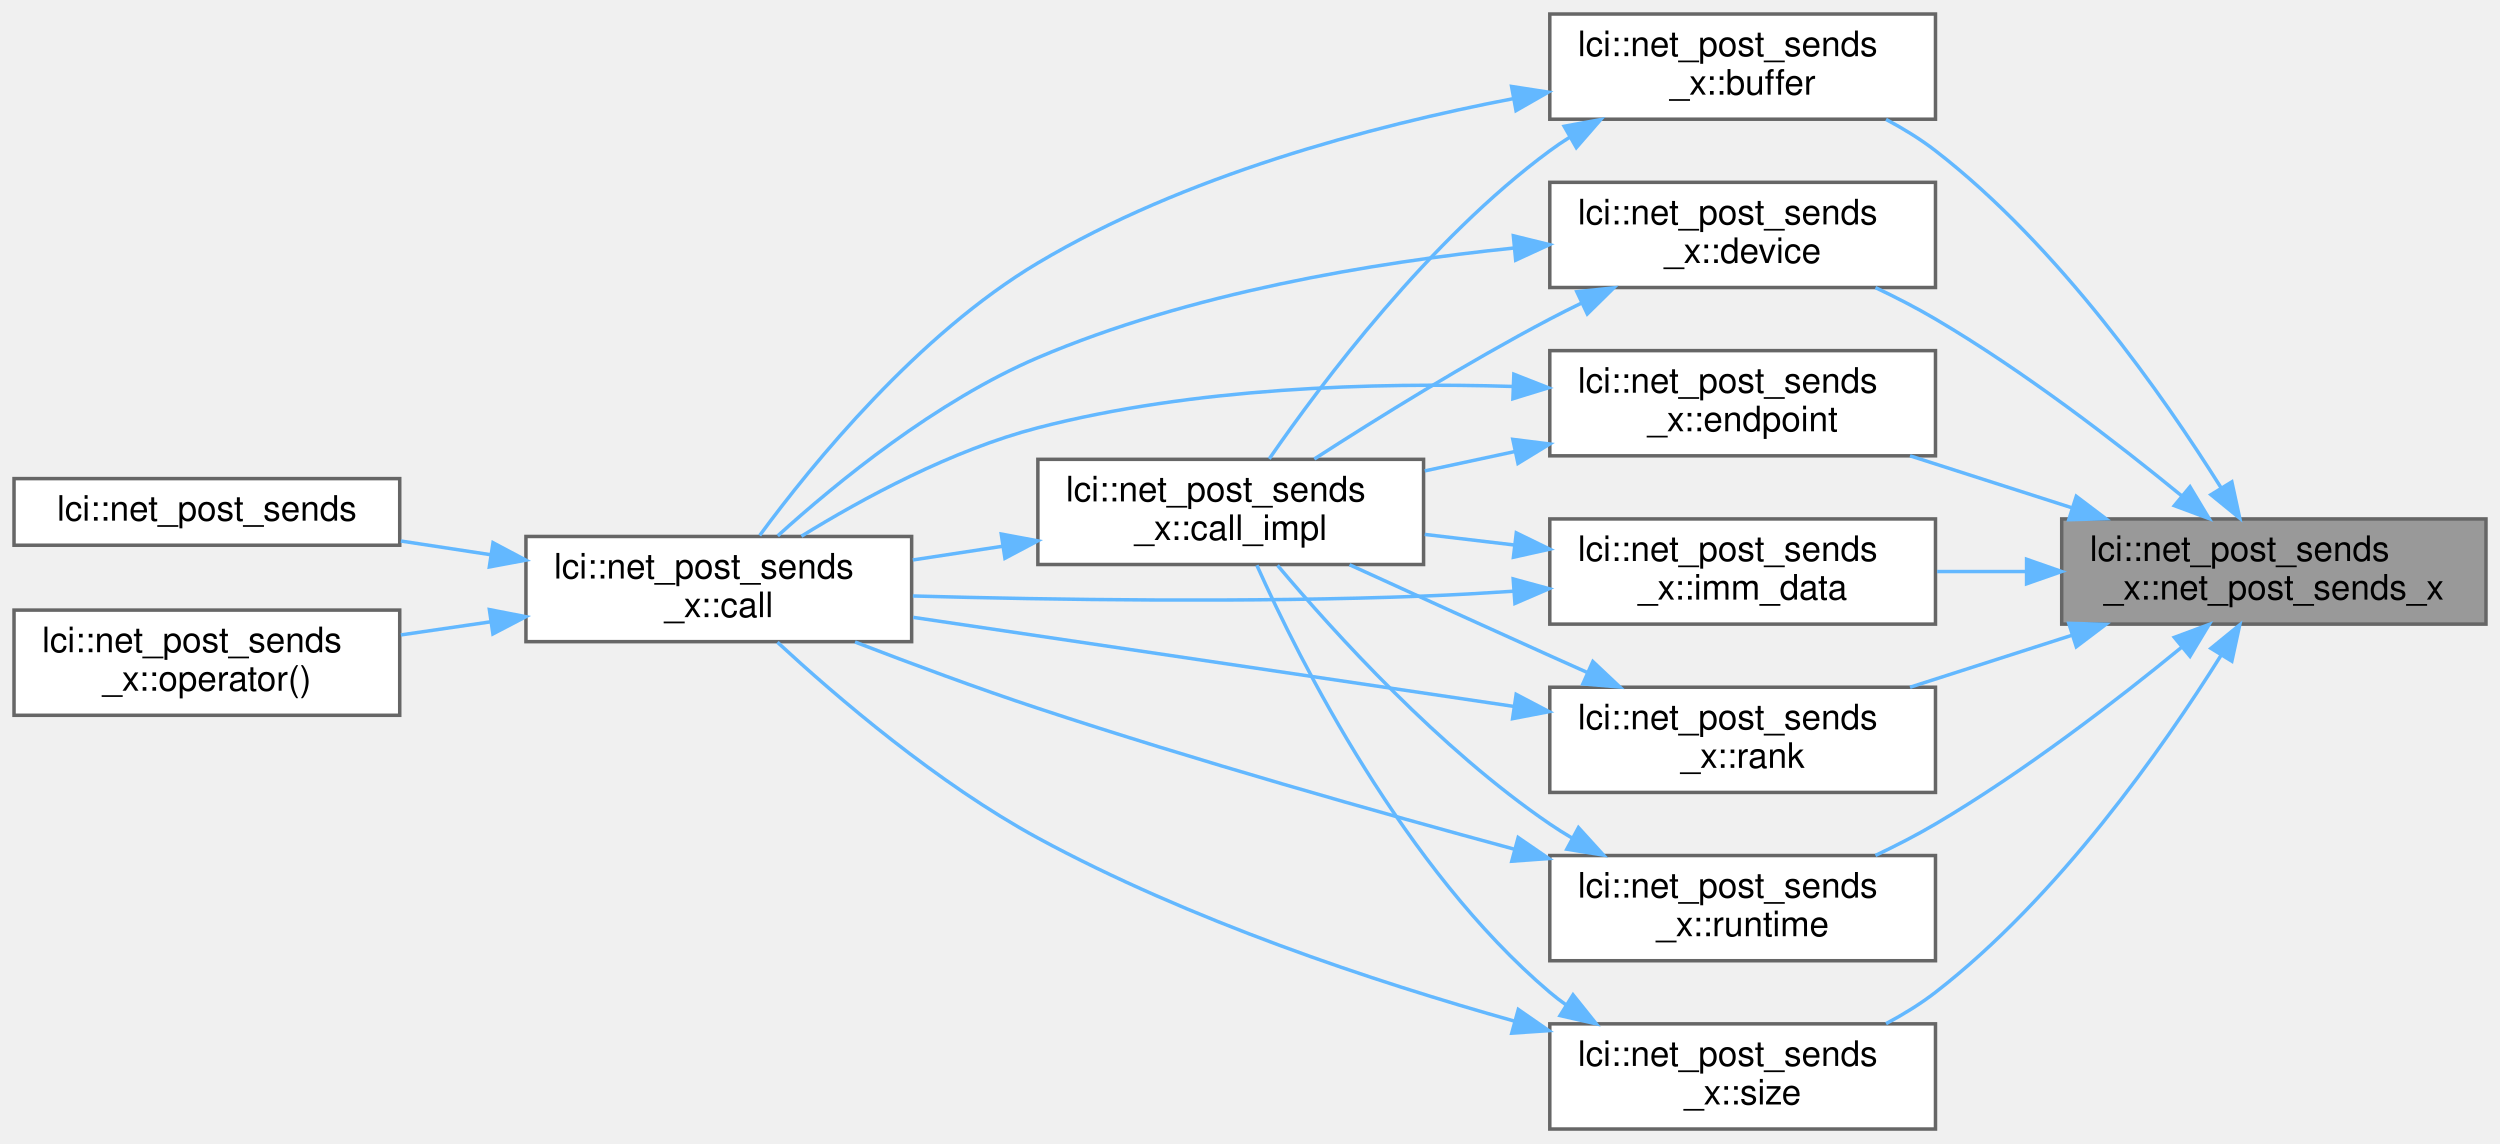
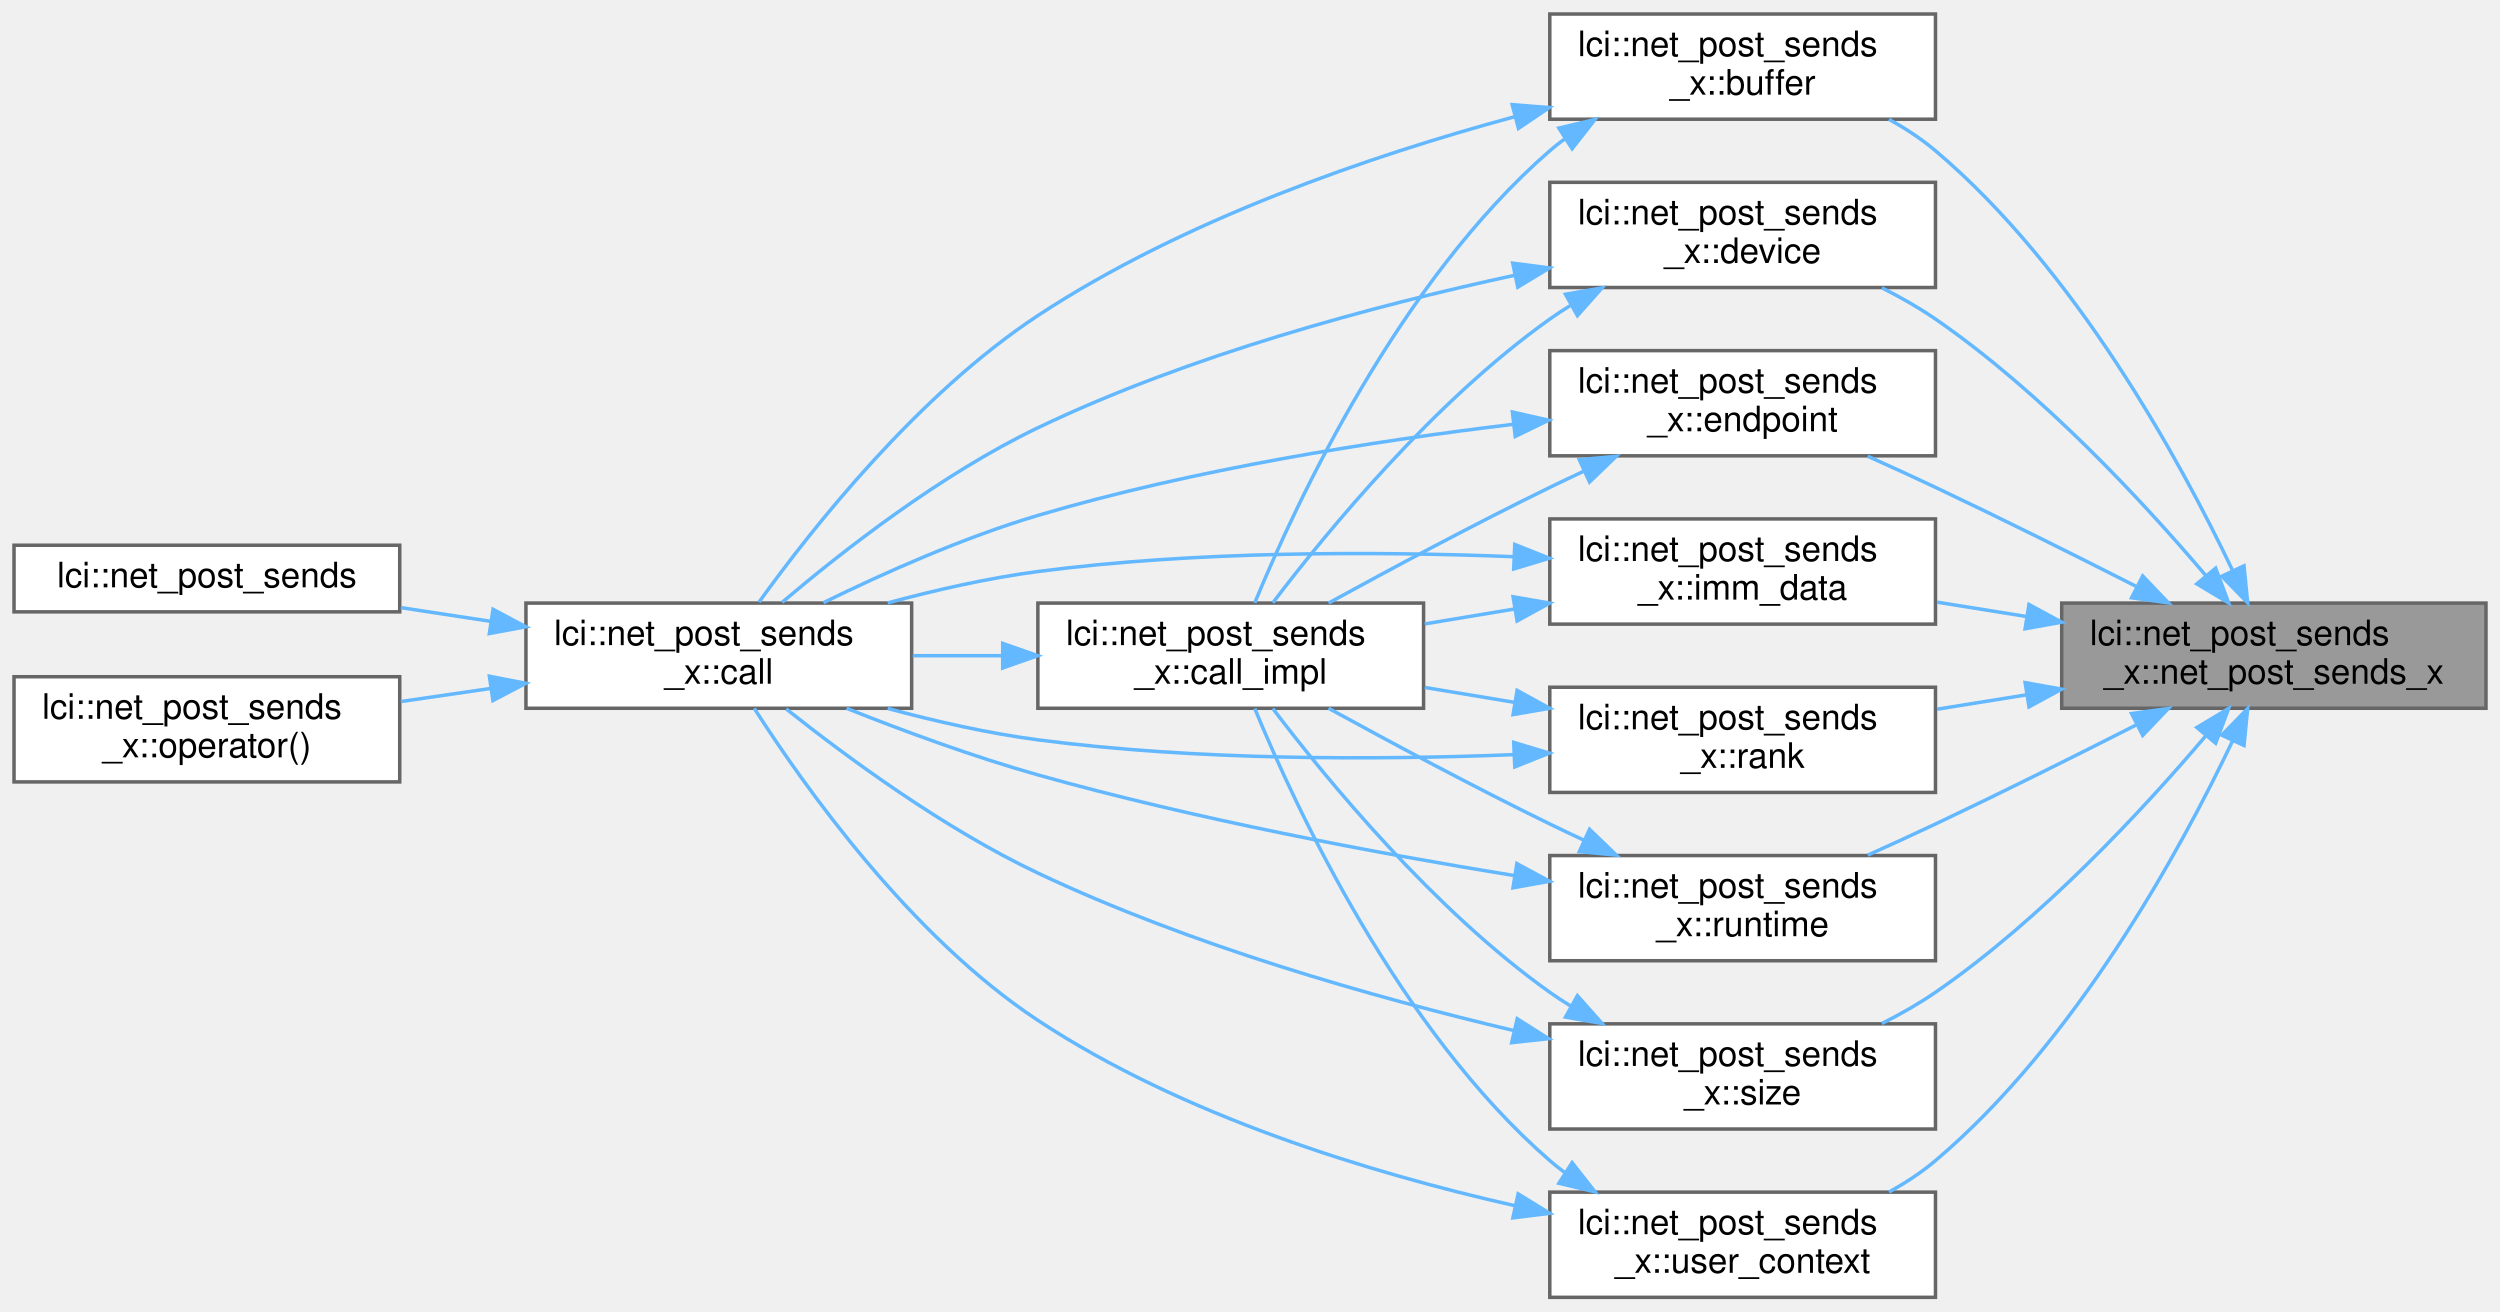
- <svg xmlns="http://www.w3.org/2000/svg" xmlns:xlink="http://www.w3.org/1999/xlink" width="713pt" height="326pt" viewBox="0.00 0.00 713.00 326.00">
-   <g id="graph0" class="graph" transform="scale(1 1) rotate(0) translate(4 322)">
+ <svg xmlns="http://www.w3.org/2000/svg" xmlns:xlink="http://www.w3.org/1999/xlink" width="713pt" height="374pt" viewBox="0.00 0.00 713.00 374.00">
+   <g id="graph0" class="graph" transform="scale(1 1) rotate(0) translate(4 370)">
    <g id="Node000001" class="node">
      <g id="a_Node000001">
        <a xlink:title=" ">
-           <polygon fill="#999999" stroke="#666666" points="705,-174 584,-174 584,-144 705,-144 705,-174" />
-           <text text-anchor="start" x="592" y="-162" font-family="Helvetica,sans-Serif" font-size="10.00">lci::net_post_sends</text>
-           <text text-anchor="middle" x="644.5" y="-151" font-family="Helvetica,sans-Serif" font-size="10.00">_x::net_post_sends_x</text>
+           <polygon fill="#999999" stroke="#666666" points="705,-198 584,-198 584,-168 705,-168 705,-198" />
+           <text text-anchor="start" x="592" y="-186" font-family="Helvetica,sans-Serif" font-size="10.00">lci::net_post_sends</text>
+           <text text-anchor="middle" x="644.5" y="-175" font-family="Helvetica,sans-Serif" font-size="10.00">_x::net_post_sends_x</text>
        </a>
      </g>
    </g>
    <g id="Node000002" class="node">
      <g id="a_Node000002">
        <a xlink:href="../../d1/d3d/classlci_1_1net__post__sends__x.html#aa9322a1f885bd34fc0a07dbf21f57402" target="_top" xlink:title=" ">
-           <polygon fill="white" stroke="#666666" points="548,-318 438,-318 438,-288 548,-288 548,-318" />
-           <text text-anchor="start" x="446" y="-306" font-family="Helvetica,sans-Serif" font-size="10.00">lci::net_post_sends</text>
-           <text text-anchor="middle" x="493" y="-295" font-family="Helvetica,sans-Serif" font-size="10.00">_x::buffer</text>
+           <polygon fill="white" stroke="#666666" points="548,-366 438,-366 438,-336 548,-336 548,-366" />
+           <text text-anchor="start" x="446" y="-354" font-family="Helvetica,sans-Serif" font-size="10.00">lci::net_post_sends</text>
+           <text text-anchor="middle" x="493" y="-343" font-family="Helvetica,sans-Serif" font-size="10.00">_x::buffer</text>
        </a>
      </g>
    </g>
    <g id="edge1_Node000001_Node000002" class="edge">
      <g id="a_edge1_Node000001_Node000002">
        <a xlink:title=" ">
-           <path fill="none" stroke="#63b8ff" d="M629.47,-182.86C612.87,-209.33 583.04,-251.89 548,-279 543.7,-282.33 538.86,-285.3 533.9,-287.94" />
-           <polygon fill="#63b8ff" stroke="#63b8ff" points="632.52,-184.57 634.77,-174.21 626.56,-180.91 632.52,-184.57" />
+           <path fill="none" stroke="#63b8ff" d="M632.69,-207.4C617.71,-238.79 587.9,-293.28 548,-327 544,-330.38 539.46,-333.36 534.74,-335.98" />
+           <polygon fill="#63b8ff" stroke="#63b8ff" points="635.99,-208.62 637.03,-198.08 629.64,-205.67 635.99,-208.62" />
        </a>
      </g>
    </g>
    <g id="Node000007" class="node">
      <g id="a_Node000007">
        <a xlink:href="../../d1/d3d/classlci_1_1net__post__sends__x.html#ae73a61fc90b863c6070a3f64fc9984d9" target="_top" xlink:title=" ">
-           <polygon fill="white" stroke="#666666" points="548,-270 438,-270 438,-240 548,-240 548,-270" />
-           <text text-anchor="start" x="446" y="-258" font-family="Helvetica,sans-Serif" font-size="10.00">lci::net_post_sends</text>
-           <text text-anchor="middle" x="493" y="-247" font-family="Helvetica,sans-Serif" font-size="10.00">_x::device</text>
+           <polygon fill="white" stroke="#666666" points="548,-318 438,-318 438,-288 548,-288 548,-318" />
+           <text text-anchor="start" x="446" y="-306" font-family="Helvetica,sans-Serif" font-size="10.00">lci::net_post_sends</text>
+           <text text-anchor="middle" x="493" y="-295" font-family="Helvetica,sans-Serif" font-size="10.00">_x::device</text>
        </a>
      </g>
    </g>
    <g id="edge7_Node000001_Node000007" class="edge">
      <g id="a_edge7_Node000001_Node000007">
        <a xlink:title=" ">
-           <path fill="none" stroke="#63b8ff" d="M618.32,-180.5C599.68,-195.78 573.25,-216.13 548,-231 542.61,-234.18 536.72,-237.2 530.88,-239.97" />
-           <polygon fill="#63b8ff" stroke="#63b8ff" points="620.59,-183.17 626.05,-174.09 616.12,-177.78 620.59,-183.17" />
+           <path fill="none" stroke="#63b8ff" d="M625.08,-205.87C607.15,-227 578.25,-258.16 548,-279 543.27,-282.26 538.02,-285.24 532.71,-287.91" />
+           <polygon fill="#63b8ff" stroke="#63b8ff" points="627.9,-207.96 631.62,-198.04 622.53,-203.48 627.9,-207.96" />
        </a>
      </g>
    </g>
    <g id="Node000008" class="node">
      <g id="a_Node000008">
        <a xlink:href="../../d1/d3d/classlci_1_1net__post__sends__x.html#a3d933ffdfba399bf41fef2fa2877ebde" target="_top" xlink:title=" ">
-           <polygon fill="white" stroke="#666666" points="548,-222 438,-222 438,-192 548,-192 548,-222" />
-           <text text-anchor="start" x="446" y="-210" font-family="Helvetica,sans-Serif" font-size="10.00">lci::net_post_sends</text>
-           <text text-anchor="middle" x="493" y="-199" font-family="Helvetica,sans-Serif" font-size="10.00">_x::endpoint</text>
+           <polygon fill="white" stroke="#666666" points="548,-270 438,-270 438,-240 548,-240 548,-270" />
+           <text text-anchor="start" x="446" y="-258" font-family="Helvetica,sans-Serif" font-size="10.00">lci::net_post_sends</text>
+           <text text-anchor="middle" x="493" y="-247" font-family="Helvetica,sans-Serif" font-size="10.00">_x::endpoint</text>
        </a>
      </g>
    </g>
    <g id="edge10_Node000001_Node000008" class="edge">
      <g id="a_edge10_Node000001_Node000008">
        <a xlink:title=" ">
-           <path fill="none" stroke="#63b8ff" d="M586.8,-177.21C571.59,-182.09 555.32,-187.31 540.73,-192" />
-           <polygon fill="#63b8ff" stroke="#63b8ff" points="588.16,-180.45 596.61,-174.06 586.02,-173.78 588.16,-180.45" />
+           <path fill="none" stroke="#63b8ff" d="M605.17,-202.79C587.8,-211.62 566.96,-222.03 548,-231 541.79,-233.94 535.13,-236.99 528.68,-239.88" />
+           <polygon fill="#63b8ff" stroke="#63b8ff" points="607.1,-205.73 614.42,-198.07 603.92,-199.5 607.1,-205.73" />
        </a>
      </g>
    </g>
    <g id="Node000009" class="node">
      <g id="a_Node000009">
        <a xlink:href="../../d1/d3d/classlci_1_1net__post__sends__x.html#a20055e2fb95dae53a7b073e64b82a3b8" target="_top" xlink:title=" ">
-           <polygon fill="white" stroke="#666666" points="548,-174 438,-174 438,-144 548,-144 548,-174" />
-           <text text-anchor="start" x="446" y="-162" font-family="Helvetica,sans-Serif" font-size="10.00">lci::net_post_sends</text>
-           <text text-anchor="middle" x="493" y="-151" font-family="Helvetica,sans-Serif" font-size="10.00">_x::imm_data</text>
+           <polygon fill="white" stroke="#666666" points="548,-222 438,-222 438,-192 548,-192 548,-222" />
+           <text text-anchor="start" x="446" y="-210" font-family="Helvetica,sans-Serif" font-size="10.00">lci::net_post_sends</text>
+           <text text-anchor="middle" x="493" y="-199" font-family="Helvetica,sans-Serif" font-size="10.00">_x::imm_data</text>
        </a>
      </g>
    </g>
    <g id="edge13_Node000001_Node000009" class="edge">
      <g id="a_edge13_Node000001_Node000009">
        <a xlink:title=" ">
-           <path fill="none" stroke="#63b8ff" d="M573.71,-159C565.24,-159 556.67,-159 548.46,-159" />
-           <polygon fill="#63b8ff" stroke="#63b8ff" points="573.98,-162.5 583.98,-159 573.98,-155.5 573.98,-162.5" />
+           <path fill="none" stroke="#63b8ff" d="M573.99,-194.16C565.42,-195.53 556.76,-196.92 548.46,-198.26" />
+           <polygon fill="#63b8ff" stroke="#63b8ff" points="574.67,-197.6 583.98,-192.55 573.56,-190.68 574.67,-197.6" />
        </a>
      </g>
    </g>
    <g id="Node000010" class="node">
      <g id="a_Node000010">
        <a xlink:href="../../d1/d3d/classlci_1_1net__post__sends__x.html#a6bf93fd502e07d13ee845942957714ce" target="_top" xlink:title=" ">
-           <polygon fill="white" stroke="#666666" points="548,-126 438,-126 438,-96 548,-96 548,-126" />
-           <text text-anchor="start" x="446" y="-114" font-family="Helvetica,sans-Serif" font-size="10.00">lci::net_post_sends</text>
-           <text text-anchor="middle" x="493" y="-103" font-family="Helvetica,sans-Serif" font-size="10.00">_x::rank</text>
+           <polygon fill="white" stroke="#666666" points="548,-174 438,-174 438,-144 548,-144 548,-174" />
+           <text text-anchor="start" x="446" y="-162" font-family="Helvetica,sans-Serif" font-size="10.00">lci::net_post_sends</text>
+           <text text-anchor="middle" x="493" y="-151" font-family="Helvetica,sans-Serif" font-size="10.00">_x::rank</text>
        </a>
      </g>
    </g>
    <g id="edge16_Node000001_Node000010" class="edge">
      <g id="a_edge16_Node000001_Node000010">
        <a xlink:title=" ">
-           <path fill="none" stroke="#63b8ff" d="M586.8,-140.79C571.59,-135.91 555.32,-130.69 540.73,-126" />
-           <polygon fill="#63b8ff" stroke="#63b8ff" points="586.02,-144.22 596.61,-143.94 588.16,-137.55 586.02,-144.22" />
+           <path fill="none" stroke="#63b8ff" d="M573.99,-171.84C565.42,-170.47 556.76,-169.08 548.46,-167.74" />
+           <polygon fill="#63b8ff" stroke="#63b8ff" points="573.56,-175.32 583.98,-173.45 574.67,-168.4 573.56,-175.32" />
        </a>
      </g>
    </g>
    <g id="Node000011" class="node">
      <g id="a_Node000011">
        <a xlink:href="../../d1/d3d/classlci_1_1net__post__sends__x.html#a57897b3459e48fd421a98b7b830a3071" target="_top" xlink:title=" ">
-           <polygon fill="white" stroke="#666666" points="548,-78 438,-78 438,-48 548,-48 548,-78" />
-           <text text-anchor="start" x="446" y="-66" font-family="Helvetica,sans-Serif" font-size="10.00">lci::net_post_sends</text>
-           <text text-anchor="middle" x="493" y="-55" font-family="Helvetica,sans-Serif" font-size="10.00">_x::runtime</text>
+           <polygon fill="white" stroke="#666666" points="548,-126 438,-126 438,-96 548,-96 548,-126" />
+           <text text-anchor="start" x="446" y="-114" font-family="Helvetica,sans-Serif" font-size="10.00">lci::net_post_sends</text>
+           <text text-anchor="middle" x="493" y="-103" font-family="Helvetica,sans-Serif" font-size="10.00">_x::runtime</text>
        </a>
      </g>
    </g>
    <g id="edge19_Node000001_Node000011" class="edge">
      <g id="a_edge19_Node000001_Node000011">
        <a xlink:title=" ">
-           <path fill="none" stroke="#63b8ff" d="M618.32,-137.5C599.68,-122.22 573.25,-101.87 548,-87 542.61,-83.82 536.72,-80.8 530.88,-78.03" />
-           <polygon fill="#63b8ff" stroke="#63b8ff" points="616.12,-140.22 626.05,-143.91 620.59,-134.83 616.12,-140.22" />
+           <path fill="none" stroke="#63b8ff" d="M605.17,-163.21C587.8,-154.38 566.96,-143.97 548,-135 541.79,-132.06 535.13,-129.01 528.68,-126.12" />
+           <polygon fill="#63b8ff" stroke="#63b8ff" points="603.92,-166.5 614.42,-167.93 607.1,-160.27 603.92,-166.5" />
        </a>
      </g>
    </g>
    <g id="Node000012" class="node">
      <g id="a_Node000012">
        <a xlink:href="../../d1/d3d/classlci_1_1net__post__sends__x.html#a27826391e036fa8b74cd601331ac0ba7" target="_top" xlink:title=" ">
+           <polygon fill="white" stroke="#666666" points="548,-78 438,-78 438,-48 548,-48 548,-78" />
+           <text text-anchor="start" x="446" y="-66" font-family="Helvetica,sans-Serif" font-size="10.00">lci::net_post_sends</text>
+           <text text-anchor="middle" x="493" y="-55" font-family="Helvetica,sans-Serif" font-size="10.00">_x::size</text>
+         </a>
+       </g>
+     </g>
+     <g id="edge22_Node000001_Node000012" class="edge">
+       <g id="a_edge22_Node000001_Node000012">
+         <a xlink:title=" ">
+           <path fill="none" stroke="#63b8ff" d="M625.08,-160.13C607.15,-139 578.25,-107.84 548,-87 543.27,-83.74 538.02,-80.76 532.71,-78.09" />
+           <polygon fill="#63b8ff" stroke="#63b8ff" points="622.53,-162.52 631.62,-167.96 627.9,-158.04 622.53,-162.52" />
+         </a>
+       </g>
+     </g>
+     <g id="Node000013" class="node">
+       <g id="a_Node000013">
+         <a xlink:href="../../d1/d3d/classlci_1_1net__post__sends__x.html#a85551f8018c5479a5e3731ae49ec5306" target="_top" xlink:title=" ">
          <polygon fill="white" stroke="#666666" points="548,-30 438,-30 438,0 548,0 548,-30" />
          <text text-anchor="start" x="446" y="-18" font-family="Helvetica,sans-Serif" font-size="10.00">lci::net_post_sends</text>
-           <text text-anchor="middle" x="493" y="-7" font-family="Helvetica,sans-Serif" font-size="10.00">_x::size</text>
-         </a>
-       </g>
-     </g>
-     <g id="edge22_Node000001_Node000012" class="edge">
-       <g id="a_edge22_Node000001_Node000012">
-         <a xlink:title=" ">
-           <path fill="none" stroke="#63b8ff" d="M629.47,-135.14C612.87,-108.67 583.04,-66.11 548,-39 543.7,-35.67 538.86,-32.7 533.9,-30.06" />
-           <polygon fill="#63b8ff" stroke="#63b8ff" points="626.56,-137.09 634.77,-143.79 632.52,-133.43 626.56,-137.09" />
+           <text text-anchor="middle" x="493" y="-7" font-family="Helvetica,sans-Serif" font-size="10.00">_x::user_context</text>
+         </a>
+       </g>
+     </g>
+     <g id="edge25_Node000001_Node000013" class="edge">
+       <g id="a_edge25_Node000001_Node000013">
+         <a xlink:title=" ">
+           <path fill="none" stroke="#63b8ff" d="M632.69,-158.6C617.71,-127.21 587.9,-72.72 548,-39 544,-35.62 539.46,-32.64 534.74,-30.02" />
+           <polygon fill="#63b8ff" stroke="#63b8ff" points="629.64,-160.33 637.03,-167.92 635.99,-157.38 629.64,-160.33" />
        </a>
      </g>
    </g>
    <g id="Node000003" class="node">
      <g id="a_Node000003">
        <a xlink:href="../../d1/d3d/classlci_1_1net__post__sends__x.html#a34ef4ecb3668a0c314c89bfd602ba7eb" target="_top" xlink:title=" ">
-           <polygon fill="white" stroke="#666666" points="256,-169 146,-169 146,-139 256,-139 256,-169" />
-           <text text-anchor="start" x="154" y="-157" font-family="Helvetica,sans-Serif" font-size="10.00">lci::net_post_sends</text>
-           <text text-anchor="middle" x="201" y="-146" font-family="Helvetica,sans-Serif" font-size="10.00">_x::call</text>
+           <polygon fill="white" stroke="#666666" points="256,-198 146,-198 146,-168 256,-168 256,-198" />
+           <text text-anchor="start" x="154" y="-186" font-family="Helvetica,sans-Serif" font-size="10.00">lci::net_post_sends</text>
+           <text text-anchor="middle" x="201" y="-175" font-family="Helvetica,sans-Serif" font-size="10.00">_x::call</text>
        </a>
      </g>
    </g>
    <g id="edge2_Node000002_Node000003" class="edge">
      <g id="a_edge2_Node000002_Node000003">
        <a xlink:title=" ">
-           <path fill="none" stroke="#63b8ff" d="M427.69,-293.89C386.69,-286.01 333.64,-271.81 292,-247 257.84,-226.64 227.89,-189.98 212.66,-169.29" />
-           <polygon fill="#63b8ff" stroke="#63b8ff" points="427.1,-297.34 437.57,-295.72 428.37,-290.46 427.1,-297.34" />
+           <path fill="none" stroke="#63b8ff" d="M427.93,-336.7C386.8,-325.56 333.52,-307.32 292,-280 257.84,-257.52 227.67,-219.41 212.46,-198.27" />
+           <polygon fill="#63b8ff" stroke="#63b8ff" points="427.28,-340.15 437.85,-339.32 429.07,-333.38 427.28,-340.15" />
        </a>
      </g>
    </g>
    <g id="Node000006" class="node">
      <g id="a_Node000006">
-         <a xlink:href="../../d1/d3d/classlci_1_1net__post__sends__x.html#ad269b5157059de30e77c641ebe006204" target="_top" xlink:title=" ">
-           <polygon fill="white" stroke="#666666" points="402,-191 292,-191 292,-161 402,-161 402,-191" />
-           <text text-anchor="start" x="300" y="-179" font-family="Helvetica,sans-Serif" font-size="10.00">lci::net_post_sends</text>
-           <text text-anchor="middle" x="347" y="-168" font-family="Helvetica,sans-Serif" font-size="10.00">_x::call_impl</text>
+         <a xlink:href="../../d1/d3d/classlci_1_1net__post__sends__x.html#a4bf1a4bd7ab283455ea45a0febef91fb" target="_top" xlink:title=" ">
+           <polygon fill="white" stroke="#666666" points="402,-198 292,-198 292,-168 402,-168 402,-198" />
+           <text text-anchor="start" x="300" y="-186" font-family="Helvetica,sans-Serif" font-size="10.00">lci::net_post_sends</text>
+           <text text-anchor="middle" x="347" y="-175" font-family="Helvetica,sans-Serif" font-size="10.00">_x::call_impl</text>
        </a>
      </g>
    </g>
    <g id="edge5_Node000002_Node000006" class="edge">
      <g id="a_edge5_Node000002_Node000006">
        <a xlink:title=" ">
-           <path fill="none" stroke="#63b8ff" d="M443.66,-282.85C441.71,-281.62 439.81,-280.34 438,-279 403.6,-253.63 373.08,-213.01 357.99,-191.14" />
-           <polygon fill="#63b8ff" stroke="#63b8ff" points="442.1,-285.99 452.52,-287.89 445.57,-279.9 442.1,-285.99" />
+           <path fill="none" stroke="#63b8ff" d="M442.17,-330.33C440.73,-329.27 439.33,-328.16 438,-327 395.04,-289.69 365.7,-226.79 353.86,-198.09" />
+           <polygon fill="#63b8ff" stroke="#63b8ff" points="440.59,-333.47 450.9,-335.92 444.37,-327.58 440.59,-333.47" />
        </a>
      </g>
    </g>
    <g id="Node000004" class="node">
      <g id="a_Node000004">
        <a xlink:href="../../d5/dd3/namespacelci.html#a79d8129a96b50dcfc02816f669d8e619" target="_top" xlink:title=" ">
-           <polygon fill="white" stroke="#666666" points="110,-185.5 0,-185.5 0,-166.5 110,-166.5 110,-185.5" />
-           <text text-anchor="middle" x="55" y="-173.5" font-family="Helvetica,sans-Serif" font-size="10.00">lci::net_post_sends</text>
+           <polygon fill="white" stroke="#666666" points="110,-214.5 0,-214.5 0,-195.5 110,-195.5 110,-214.5" />
+           <text text-anchor="middle" x="55" y="-202.5" font-family="Helvetica,sans-Serif" font-size="10.00">lci::net_post_sends</text>
        </a>
      </g>
    </g>
    <g id="edge3_Node000003_Node000004" class="edge">
      <g id="a_edge3_Node000003_Node000004">
        <a xlink:title=" ">
-           <path fill="none" stroke="#63b8ff" d="M136.01,-163.78C127.44,-165.09 118.72,-166.42 110.33,-167.7" />
-           <polygon fill="#63b8ff" stroke="#63b8ff" points="136.61,-167.22 145.97,-162.25 135.56,-160.31 136.61,-167.22" />
+           <path fill="none" stroke="#63b8ff" d="M136.01,-192.78C127.44,-194.09 118.72,-195.42 110.33,-196.7" />
+           <polygon fill="#63b8ff" stroke="#63b8ff" points="136.61,-196.22 145.97,-191.25 135.56,-189.31 136.61,-196.22" />
        </a>
      </g>
    </g>
    <g id="Node000005" class="node">
      <g id="a_Node000005">
        <a xlink:href="../../d1/d3d/classlci_1_1net__post__sends__x.html#a9f54ac51d3f9f8d6b848c28612e8c902" target="_top" xlink:title=" ">
-           <polygon fill="white" stroke="#666666" points="110,-148 0,-148 0,-118 110,-118 110,-148" />
-           <text text-anchor="start" x="8" y="-136" font-family="Helvetica,sans-Serif" font-size="10.00">lci::net_post_sends</text>
-           <text text-anchor="middle" x="55" y="-125" font-family="Helvetica,sans-Serif" font-size="10.00">_x::operator()</text>
+           <polygon fill="white" stroke="#666666" points="110,-177 0,-177 0,-147 110,-147 110,-177" />
+           <text text-anchor="start" x="8" y="-165" font-family="Helvetica,sans-Serif" font-size="10.00">lci::net_post_sends</text>
+           <text text-anchor="middle" x="55" y="-154" font-family="Helvetica,sans-Serif" font-size="10.00">_x::operator()</text>
        </a>
      </g>
    </g>
    <g id="edge4_Node000003_Node000005" class="edge">
      <g id="a_edge4_Node000003_Node000005">
        <a xlink:title=" ">
-           <path fill="none" stroke="#63b8ff" d="M136.01,-144.67C127.44,-143.42 118.72,-142.15 110.33,-140.92" />
-           <polygon fill="#63b8ff" stroke="#63b8ff" points="135.57,-148.14 145.97,-146.12 136.58,-141.21 135.57,-148.14" />
+           <path fill="none" stroke="#63b8ff" d="M136.01,-173.67C127.44,-172.42 118.72,-171.15 110.33,-169.92" />
+           <polygon fill="#63b8ff" stroke="#63b8ff" points="135.57,-177.14 145.97,-175.12 136.58,-170.21 135.57,-177.14" />
        </a>
      </g>
    </g>
    <g id="edge6_Node000006_Node000003" class="edge">
      <g id="a_edge6_Node000006_Node000003">
        <a xlink:title=" ">
-           <path fill="none" stroke="#63b8ff" d="M282.01,-166.22C273.44,-164.91 264.72,-163.58 256.33,-162.3" />
-           <polygon fill="#63b8ff" stroke="#63b8ff" points="281.56,-169.69 291.97,-167.75 282.61,-162.78 281.56,-169.69" />
+           <path fill="none" stroke="#63b8ff" d="M281.73,-183C273.25,-183 264.62,-183 256.33,-183" />
+           <polygon fill="#63b8ff" stroke="#63b8ff" points="281.97,-186.5 291.97,-183 281.97,-179.5 281.97,-186.5" />
        </a>
      </g>
    </g>
    <g id="edge8_Node000007_Node000003" class="edge">
      <g id="a_edge8_Node000007_Node000003">
        <a xlink:title=" ">
-           <path fill="none" stroke="#63b8ff" d="M427.92,-251.28C387.59,-247.14 335.19,-238.42 292,-220 263.13,-207.69 234.75,-184.53 217.81,-169.18" />
-           <polygon fill="#63b8ff" stroke="#63b8ff" points="427.61,-254.76 437.89,-252.23 428.27,-247.8 427.61,-254.76" />
+           <path fill="none" stroke="#63b8ff" d="M427.96,-291.49C387.65,-282.78 335.26,-268.73 292,-248 264.36,-234.76 236.34,-212.89 219.07,-198.22" />
+           <polygon fill="#63b8ff" stroke="#63b8ff" points="427.43,-294.95 437.93,-293.59 428.87,-288.1 427.43,-294.95" />
        </a>
      </g>
    </g>
    <g id="edge9_Node000007_Node000006" class="edge">
      <g id="a_edge9_Node000007_Node000006">
        <a xlink:title=" ">
-           <path fill="none" stroke="#63b8ff" d="M447,-235.54C443.93,-234.05 440.91,-232.53 438,-231 414.49,-218.66 388.74,-202.65 370.83,-191.09" />
-           <polygon fill="#63b8ff" stroke="#63b8ff" points="445.71,-238.8 456.25,-239.9 448.7,-232.47 445.71,-238.8" />
+           <path fill="none" stroke="#63b8ff" d="M443.83,-282.84C441.82,-281.61 439.87,-280.33 438,-279 405.04,-255.57 374.63,-218.65 359.01,-198.09" />
+           <polygon fill="#63b8ff" stroke="#63b8ff" points="442.47,-286.08 452.91,-287.89 445.88,-279.97 442.47,-286.08" />
        </a>
      </g>
    </g>
    <g id="edge11_Node000008_Node000003" class="edge">
      <g id="a_edge11_Node000008_Node000003">
        <a xlink:title=" ">
-           <path fill="none" stroke="#63b8ff" d="M427.52,-211.78C387.83,-213 336.24,-211.47 292,-200 267.54,-193.66 242.12,-179.9 224.56,-169.07" />
-           <polygon fill="#63b8ff" stroke="#63b8ff" points="427.75,-215.27 437.61,-211.4 427.48,-208.28 427.75,-215.27" />
+           <path fill="none" stroke="#63b8ff" d="M427.6,-248.99C387.93,-244.24 336.35,-236.16 292,-223 270.85,-216.73 248.17,-206.62 230.86,-198.13" />
+           <polygon fill="#63b8ff" stroke="#63b8ff" points="427.34,-252.49 437.68,-250.16 428.14,-245.53 427.34,-252.49" />
        </a>
      </g>
    </g>
    <g id="edge12_Node000008_Node000006" class="edge">
      <g id="a_edge12_Node000008_Node000006">
        <a xlink:title=" ">
-           <path fill="none" stroke="#63b8ff" d="M428.01,-193.22C419.44,-191.38 410.72,-189.5 402.33,-187.7" />
-           <polygon fill="#63b8ff" stroke="#63b8ff" points="427.46,-196.69 437.97,-195.37 428.93,-189.84 427.46,-196.69" />
+           <path fill="none" stroke="#63b8ff" d="M447.69,-235.61C444.4,-234.08 441.14,-232.53 438,-231 416.52,-220.51 392.66,-207.74 374.91,-198.01" />
+           <polygon fill="#63b8ff" stroke="#63b8ff" points="446.42,-238.89 456.97,-239.87 449.34,-232.52 446.42,-238.89" />
        </a>
      </g>
    </g>
    <g id="edge14_Node000009_Node000003" class="edge">
      <g id="a_edge14_Node000009_Node000003">
        <a xlink:title=" ">
-           <path fill="none" stroke="#63b8ff" d="M427.72,-153.39C419.08,-152.81 410.33,-152.32 402,-152 352.73,-150.09 296.58,-150.91 256.35,-152.03" />
-           <polygon fill="#63b8ff" stroke="#63b8ff" points="427.56,-156.89 437.78,-154.1 428.06,-149.9 427.56,-156.89" />
+           <path fill="none" stroke="#63b8ff" d="M427.85,-211.22C388.48,-212.77 337.13,-212.91 292,-207 277.89,-205.15 262.85,-201.74 249.18,-198.05" />
+           <polygon fill="#63b8ff" stroke="#63b8ff" points="428.01,-214.72 437.85,-210.79 427.71,-207.73 428.01,-214.72" />
        </a>
      </g>
    </g>
    <g id="edge15_Node000009_Node000006" class="edge">
      <g id="a_edge15_Node000009_Node000006">
        <a xlink:title=" ">
-           <path fill="none" stroke="#63b8ff" d="M428.01,-166.55C419.44,-167.57 410.72,-168.6 402.33,-169.59" />
-           <polygon fill="#63b8ff" stroke="#63b8ff" points="428.45,-170.03 437.97,-165.38 427.63,-163.08 428.45,-170.03" />
+           <path fill="none" stroke="#63b8ff" d="M428.01,-196.33C419.44,-194.91 410.72,-193.45 402.33,-192.06" />
+           <polygon fill="#63b8ff" stroke="#63b8ff" points="427.53,-199.8 437.97,-198 428.68,-192.9 427.53,-199.8" />
        </a>
      </g>
    </g>
    <g id="edge17_Node000010_Node000003" class="edge">
      <g id="a_edge17_Node000010_Node000003">
        <a xlink:title=" ">
-           <path fill="none" stroke="#63b8ff" d="M427.79,-120.52C376.38,-128.14 305.07,-138.72 256.43,-145.93" />
-           <polygon fill="#63b8ff" stroke="#63b8ff" points="428.41,-123.97 437.79,-119.04 427.39,-117.04 428.41,-123.97" />
+           <path fill="none" stroke="#63b8ff" d="M427.85,-154.78C388.48,-153.23 337.13,-153.09 292,-159 277.89,-160.85 262.85,-164.26 249.18,-167.95" />
+           <polygon fill="#63b8ff" stroke="#63b8ff" points="427.71,-158.27 437.85,-155.21 428.01,-151.28 427.71,-158.27" />
        </a>
      </g>
    </g>
    <g id="edge18_Node000010_Node000006" class="edge">
      <g id="a_edge18_Node000010_Node000006">
        <a xlink:title=" ">
-           <path fill="none" stroke="#63b8ff" d="M448.56,-130.27C444.98,-131.86 441.43,-133.46 438,-135 419.05,-143.53 397.91,-153.15 380.88,-160.93" />
-           <polygon fill="#63b8ff" stroke="#63b8ff" points="450.28,-133.33 457.99,-126.06 447.43,-126.94 450.28,-133.33" />
+           <path fill="none" stroke="#63b8ff" d="M428.01,-169.67C419.44,-171.09 410.72,-172.55 402.33,-173.94" />
+           <polygon fill="#63b8ff" stroke="#63b8ff" points="428.68,-173.1 437.97,-168 427.53,-166.2 428.68,-173.1" />
        </a>
      </g>
    </g>
    <g id="edge20_Node000011_Node000003" class="edge">
      <g id="a_edge20_Node000011_Node000003">
        <a xlink:title=" ">
-           <path fill="none" stroke="#63b8ff" d="M427.96,-79.79C388.51,-90.49 337.03,-105.11 292,-120 274.71,-125.72 255.83,-132.73 239.85,-138.9" />
-           <polygon fill="#63b8ff" stroke="#63b8ff" points="428.98,-83.14 437.72,-77.15 427.16,-76.38 428.98,-83.14" />
+           <path fill="none" stroke="#63b8ff" d="M427.89,-120.28C388.32,-126.71 336.75,-136.4 292,-149 273.67,-154.16 253.82,-161.47 237.44,-167.99" />
+           <polygon fill="#63b8ff" stroke="#63b8ff" points="428.61,-123.7 437.93,-118.67 427.51,-116.79 428.61,-123.7" />
        </a>
      </g>
    </g>
    <g id="edge21_Node000011_Node000006" class="edge">
      <g id="a_edge21_Node000011_Node000006">
        <a xlink:title=" ">
-           <path fill="none" stroke="#63b8ff" d="M444.48,-82.91C442.25,-84.22 440.08,-85.58 438,-87 406.6,-108.43 376.54,-141.54 360.35,-160.76" />
-           <polygon fill="#63b8ff" stroke="#63b8ff" points="446.18,-85.97 453.31,-78.13 442.85,-79.81 446.18,-85.97" />
+           <path fill="none" stroke="#63b8ff" d="M447.69,-130.39C444.4,-131.92 441.14,-133.47 438,-135 416.52,-145.49 392.66,-158.26 374.91,-167.99" />
+           <polygon fill="#63b8ff" stroke="#63b8ff" points="449.34,-133.48 456.97,-126.13 446.42,-127.11 449.34,-133.48" />
        </a>
      </g>
    </g>
    <g id="edge23_Node000012_Node000003" class="edge">
      <g id="a_edge23_Node000012_Node000003">
        <a xlink:title=" ">
-           <path fill="none" stroke="#63b8ff" d="M427.99,-30.75C387.55,-42.13 335.02,-59.62 292,-83 263.5,-98.49 234.8,-123.04 217.72,-138.83" />
-           <polygon fill="#63b8ff" stroke="#63b8ff" points="429.02,-34.1 437.73,-28.06 427.16,-27.35 429.02,-34.1" />
+           <path fill="none" stroke="#63b8ff" d="M427.72,-76.09C387.54,-85.61 335.37,-100.44 292,-121 265.25,-133.68 237.69,-153.93 220.23,-167.81" />
+           <polygon fill="#63b8ff" stroke="#63b8ff" points="428.71,-79.45 437.66,-73.78 427.13,-72.63 428.71,-79.45" />
        </a>
      </g>
    </g>
    <g id="edge24_Node000012_Node000006" class="edge">
      <g id="a_edge24_Node000012_Node000006">
        <a xlink:title=" ">
-           <path fill="none" stroke="#63b8ff" d="M442.7,-35.36C441.07,-36.52 439.5,-37.73 438,-39 396.56,-74.18 366.86,-133.13 354.45,-160.79" />
-           <polygon fill="#63b8ff" stroke="#63b8ff" points="444.63,-38.28 451.25,-30.01 440.92,-32.35 444.63,-38.28" />
+           <path fill="none" stroke="#63b8ff" d="M443.83,-83.16C441.82,-84.39 439.87,-85.67 438,-87 405.04,-110.43 374.63,-147.35 359.01,-167.91" />
+           <polygon fill="#63b8ff" stroke="#63b8ff" points="445.88,-86.03 452.91,-78.11 442.47,-79.92 445.88,-86.03" />
+         </a>
+       </g>
+     </g>
+     <g id="edge26_Node000013_Node000003" class="edge">
+       <g id="a_edge26_Node000013_Node000003">
+         <a xlink:title=" ">
+           <path fill="none" stroke="#63b8ff" d="M428.03,-26.13C386.71,-35.48 333.17,-51.81 292,-79 255.73,-102.95 225.55,-145.41 211.12,-167.96" />
+           <polygon fill="#63b8ff" stroke="#63b8ff" points="428.97,-29.51 437.99,-23.96 427.48,-22.67 428.97,-29.51" />
+         </a>
+       </g>
+     </g>
+     <g id="edge27_Node000013_Node000006" class="edge">
+       <g id="a_edge27_Node000013_Node000006">
+         <a xlink:title=" ">
+           <path fill="none" stroke="#63b8ff" d="M442.17,-35.67C440.73,-36.73 439.33,-37.84 438,-39 395.04,-76.31 365.7,-139.21 353.86,-167.91" />
+           <polygon fill="#63b8ff" stroke="#63b8ff" points="444.37,-38.42 450.9,-30.08 440.59,-32.53 444.37,-38.42" />
        </a>
      </g>
    </g>
  </g>
</svg>
